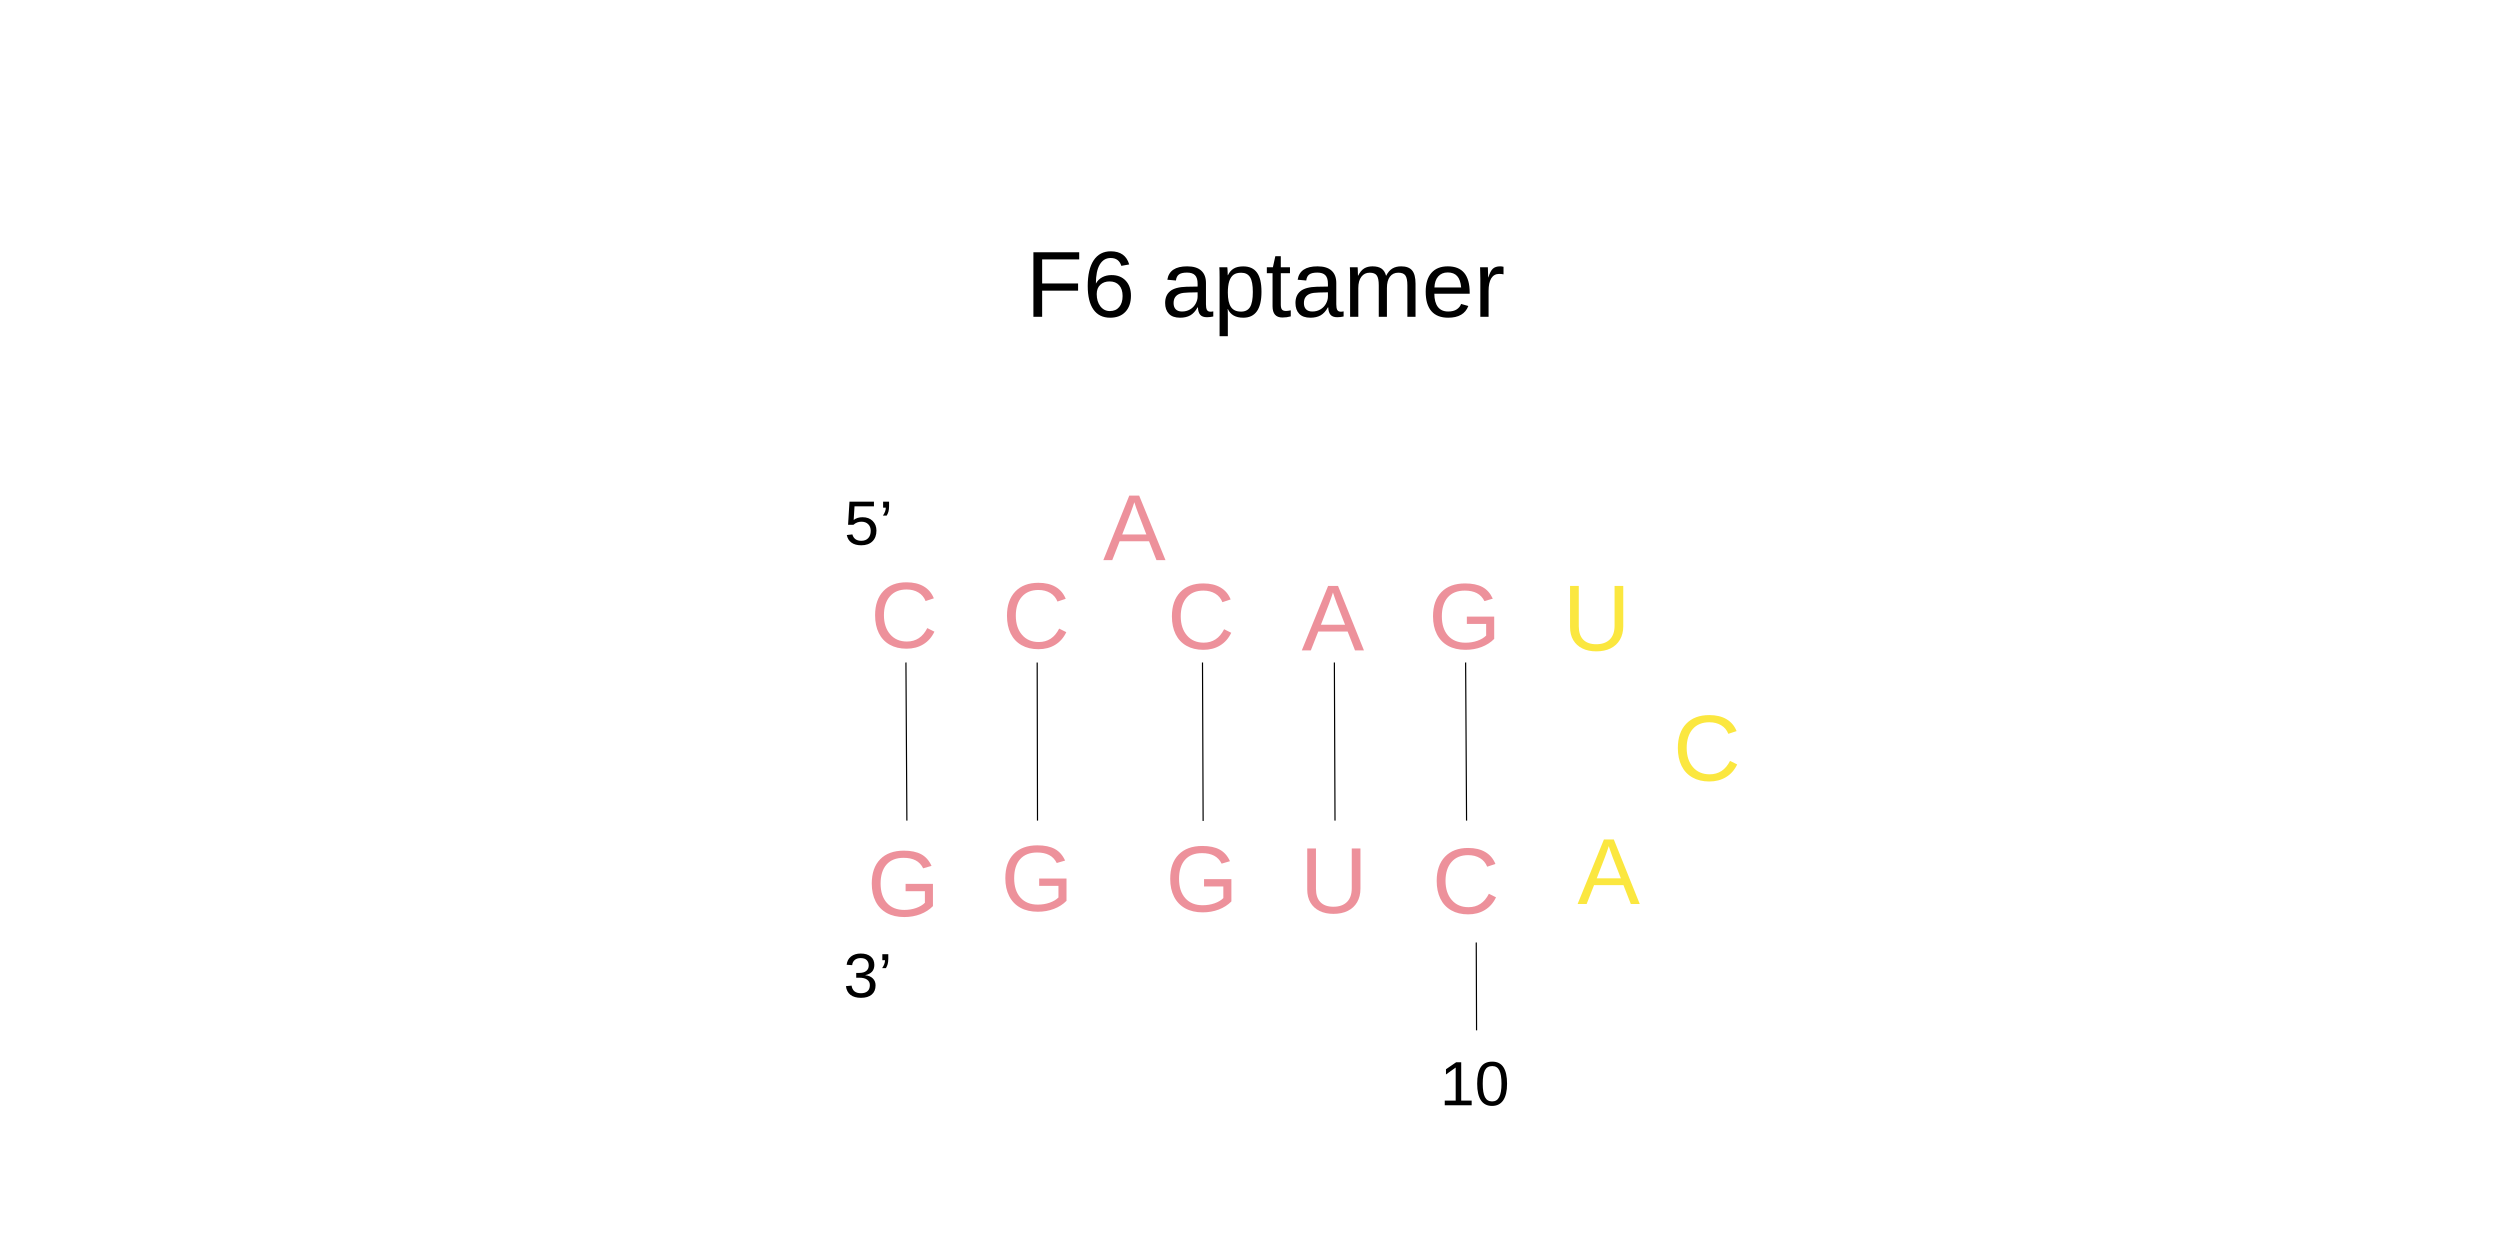
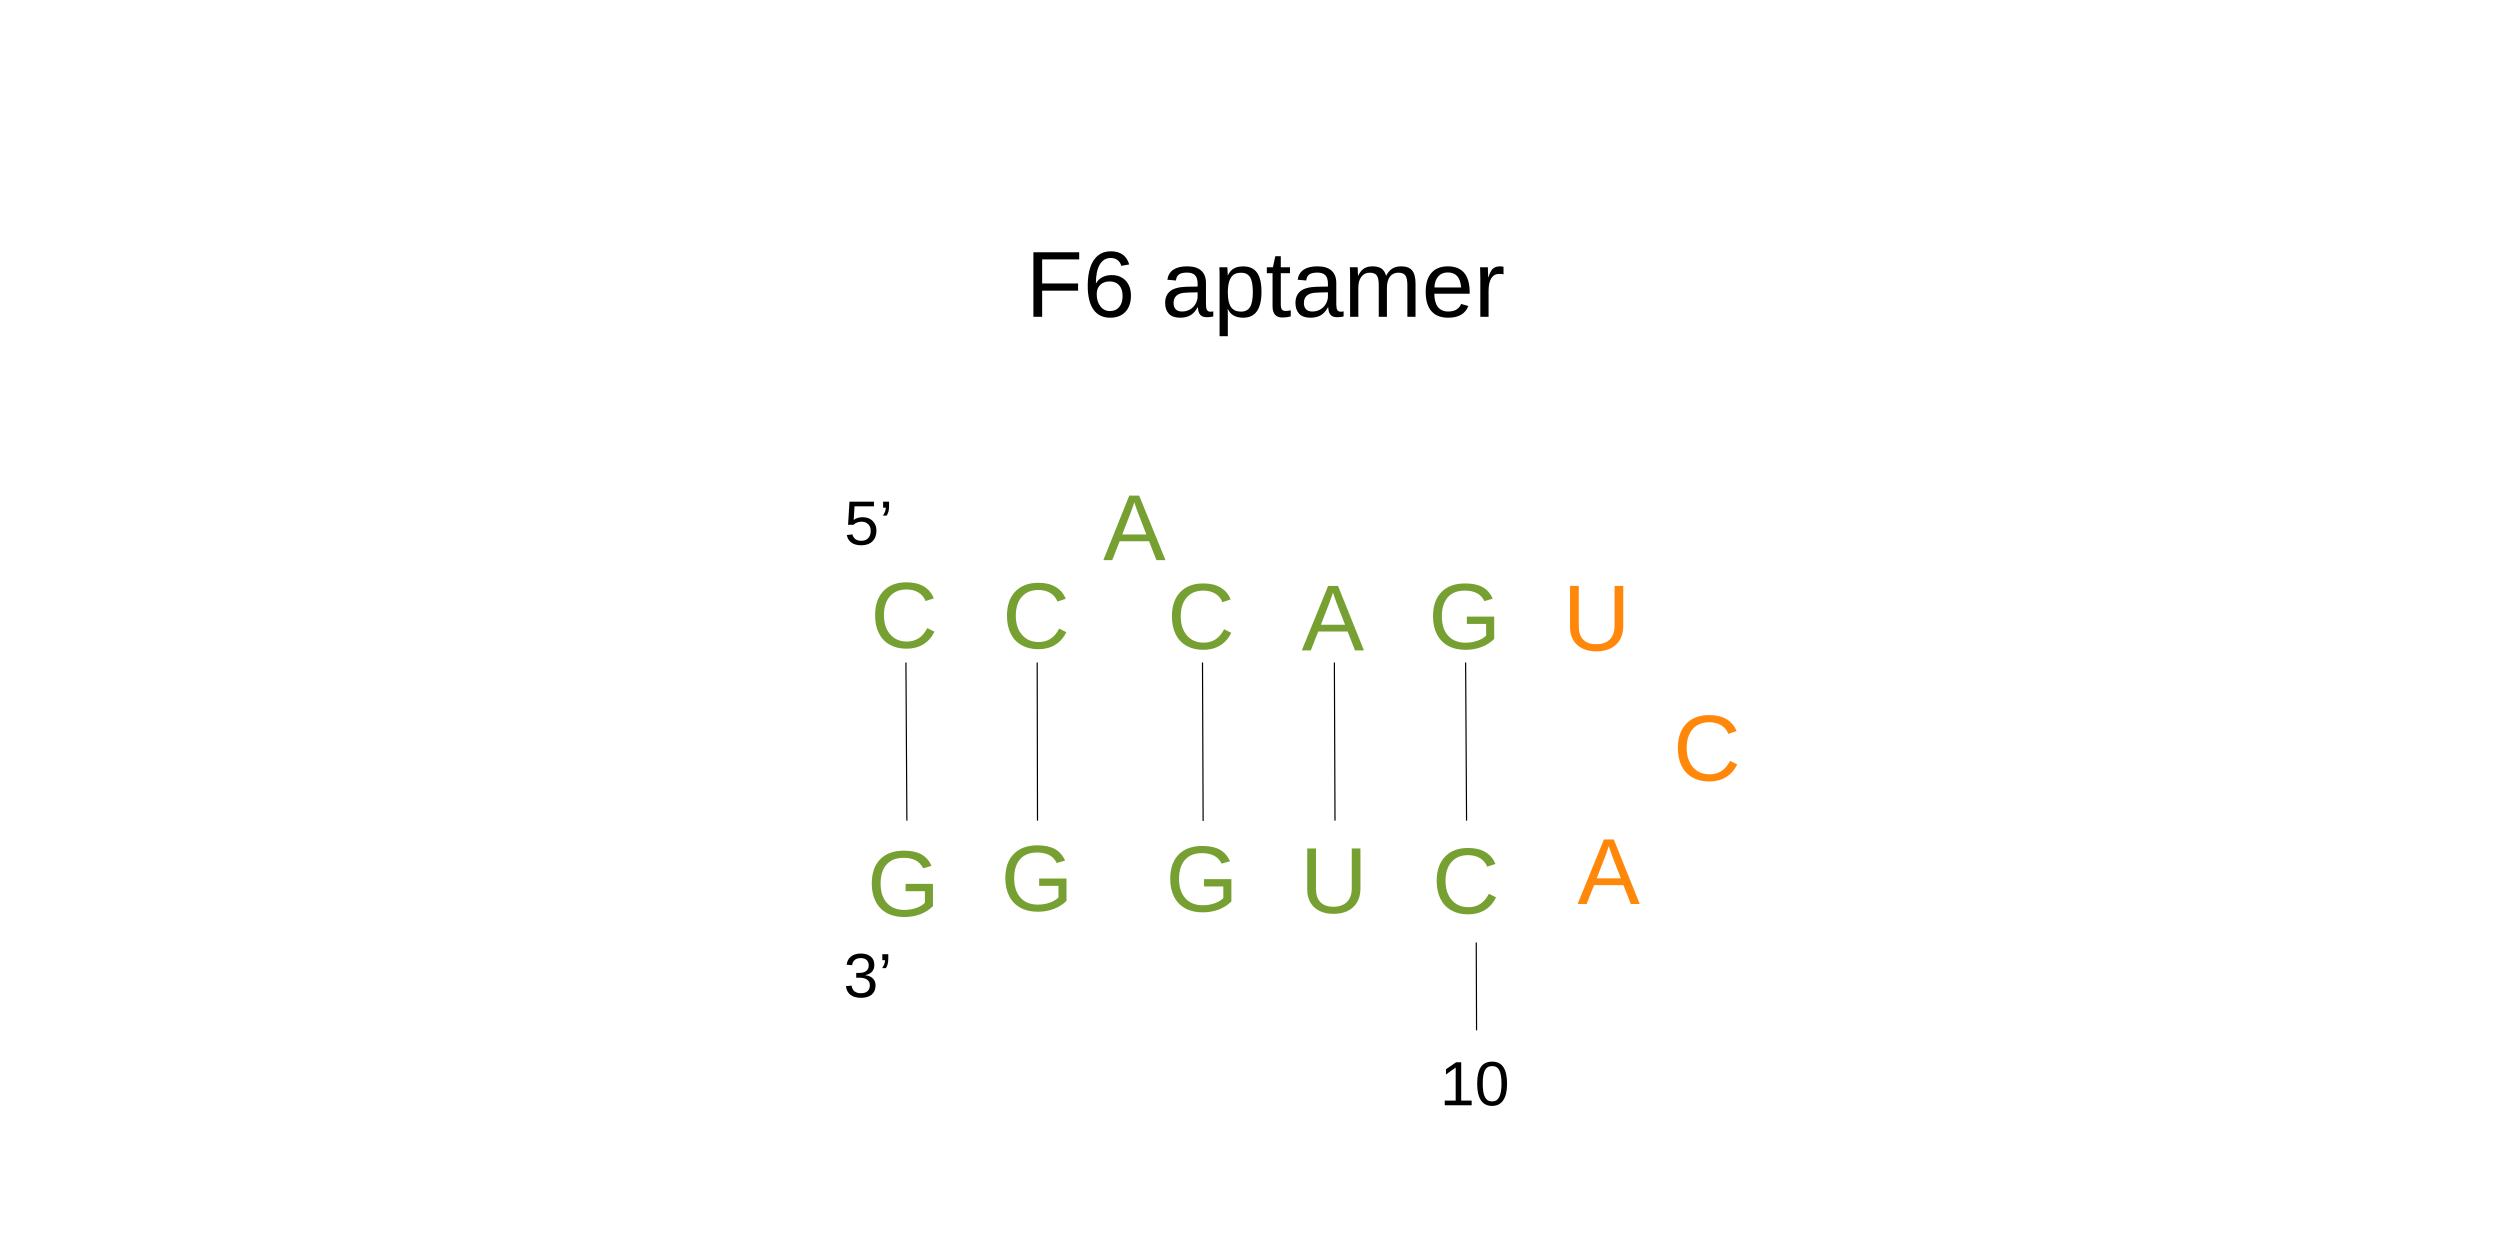
<svg xmlns="http://www.w3.org/2000/svg" id="图层_1" data-name="图层 1" viewBox="0 0 800 400">
  <defs>
    <style>
      .cls-1, .cls-2, .cls-4, .cls-5, .cls-6, .cls-7, .cls-8 {
        isolation: isolate;
        font-family: ArialMT, Arial;
      }

      .cls-1, .cls-2, .cls-4, .cls-5, .cls-7 {
        font-size: 30px;
      }

      .cls-1, .cls-2 {
-         fill: #ed919b;
+         fill: #76a031;
      }

-       .cls-2, .cls-5 {
-         letter-spacing: -0.18em;
+       .cls-2 {
+         letter-spacing: -0.06em;
      }

      .cls-3 {
        fill: none;
        stroke: #000;
        stroke-miterlimit: 3.05;
        stroke-width: 0.38px;
      }

      .cls-4, .cls-5 {
-         fill: #fbe73f;
+         fill: #ff870a;
+       }
+ 
+       .cls-5 {
+         letter-spacing: -0.24em;
      }

      .cls-6, .cls-8 {
        font-size: 20px;
      }

      .cls-8 {
-         letter-spacing: -0.12em;
+         letter-spacing: -0.16em;
      }
    </style>
  </defs>
  <g id="ID000002">
    <text class="cls-1" transform="translate(278.5 207.29)">C</text>
  </g>
  <g id="ID000003">
    <text class="cls-1" transform="translate(320.7 207.45)">C</text>
  </g>
  <g id="ID000004">
    <text class="cls-2" transform="matrix(-1, 0, 0, 1, 373.02, 179.24)">A</text>
  </g>
  <g id="ID000005">
    <text class="cls-1" transform="translate(320.19 291.46)">G</text>
  </g>
  <g id="ID000006">
    <text class="cls-1" transform="translate(277.45 293.16)">G</text>
  </g>
  <g id="ID000007">
    <line class="cls-3" x1="289.9" y1="212" x2="290.2" y2="262.6" />
  </g>
  <g id="ID000008">
    <line class="cls-3" x1="331.9" y1="212" x2="332" y2="262.6" />
  </g>
  <g id="ID000010">
    <text class="cls-1" transform="translate(373.48 207.65)">C</text>
  </g>
  <g id="ID000011">
    <text class="cls-2" transform="translate(416.51 208.13)">A</text>
  </g>
  <g id="ID000012">
    <text class="cls-1" transform="translate(457.05 207.65)">G</text>
  </g>
  <g id="ID000013">
    <text class="cls-4" transform="translate(500.1 208.14)">U</text>
  </g>
  <g id="ID000014">
    <text class="cls-4" transform="translate(535.38 249.78)">C</text>
  </g>
  <g id="ID000015">
    <text class="cls-5" transform="translate(504.77 289.28)">A</text>
  </g>
  <g id="ID000016">
    <text class="cls-1" transform="translate(458.21 292.3)">C</text>
  </g>
  <g id="ID000017">
    <line class="cls-3" x1="472.4" y1="301.6" x2="472.5" y2="329.7" />
  </g>
  <g id="ID000018">
    <text class="cls-6" transform="translate(460.79 353.69)">10</text>
  </g>
  <g id="ID000019">
    <text class="cls-1" transform="translate(416 292.14)">U</text>
  </g>
  <g id="ID000020">
    <text class="cls-1" transform="translate(372.95 291.66)">G</text>
  </g>
  <g id="ID000021">
    <line class="cls-3" x1="384.8" y1="212" x2="385" y2="262.7" />
  </g>
  <g id="ID000022">
    <line class="cls-3" x1="427" y1="212" x2="427.2" y2="262.6" />
  </g>
  <g id="ID000023">
    <line class="cls-3" x1="469" y1="212" x2="469.3" y2="262.6" />
  </g>
  <text class="cls-7" transform="translate(328.22 101.37)">F6 aptamer</text>
  <text class="cls-6" transform="translate(270.18 174.29)">5</text>
  <text class="cls-8" transform="translate(281.3 174.29)">’</text>
  <text class="cls-6" transform="translate(269.93 319.1)">3</text>
  <text class="cls-8" transform="translate(281.05 319.1)">’</text>
</svg>
